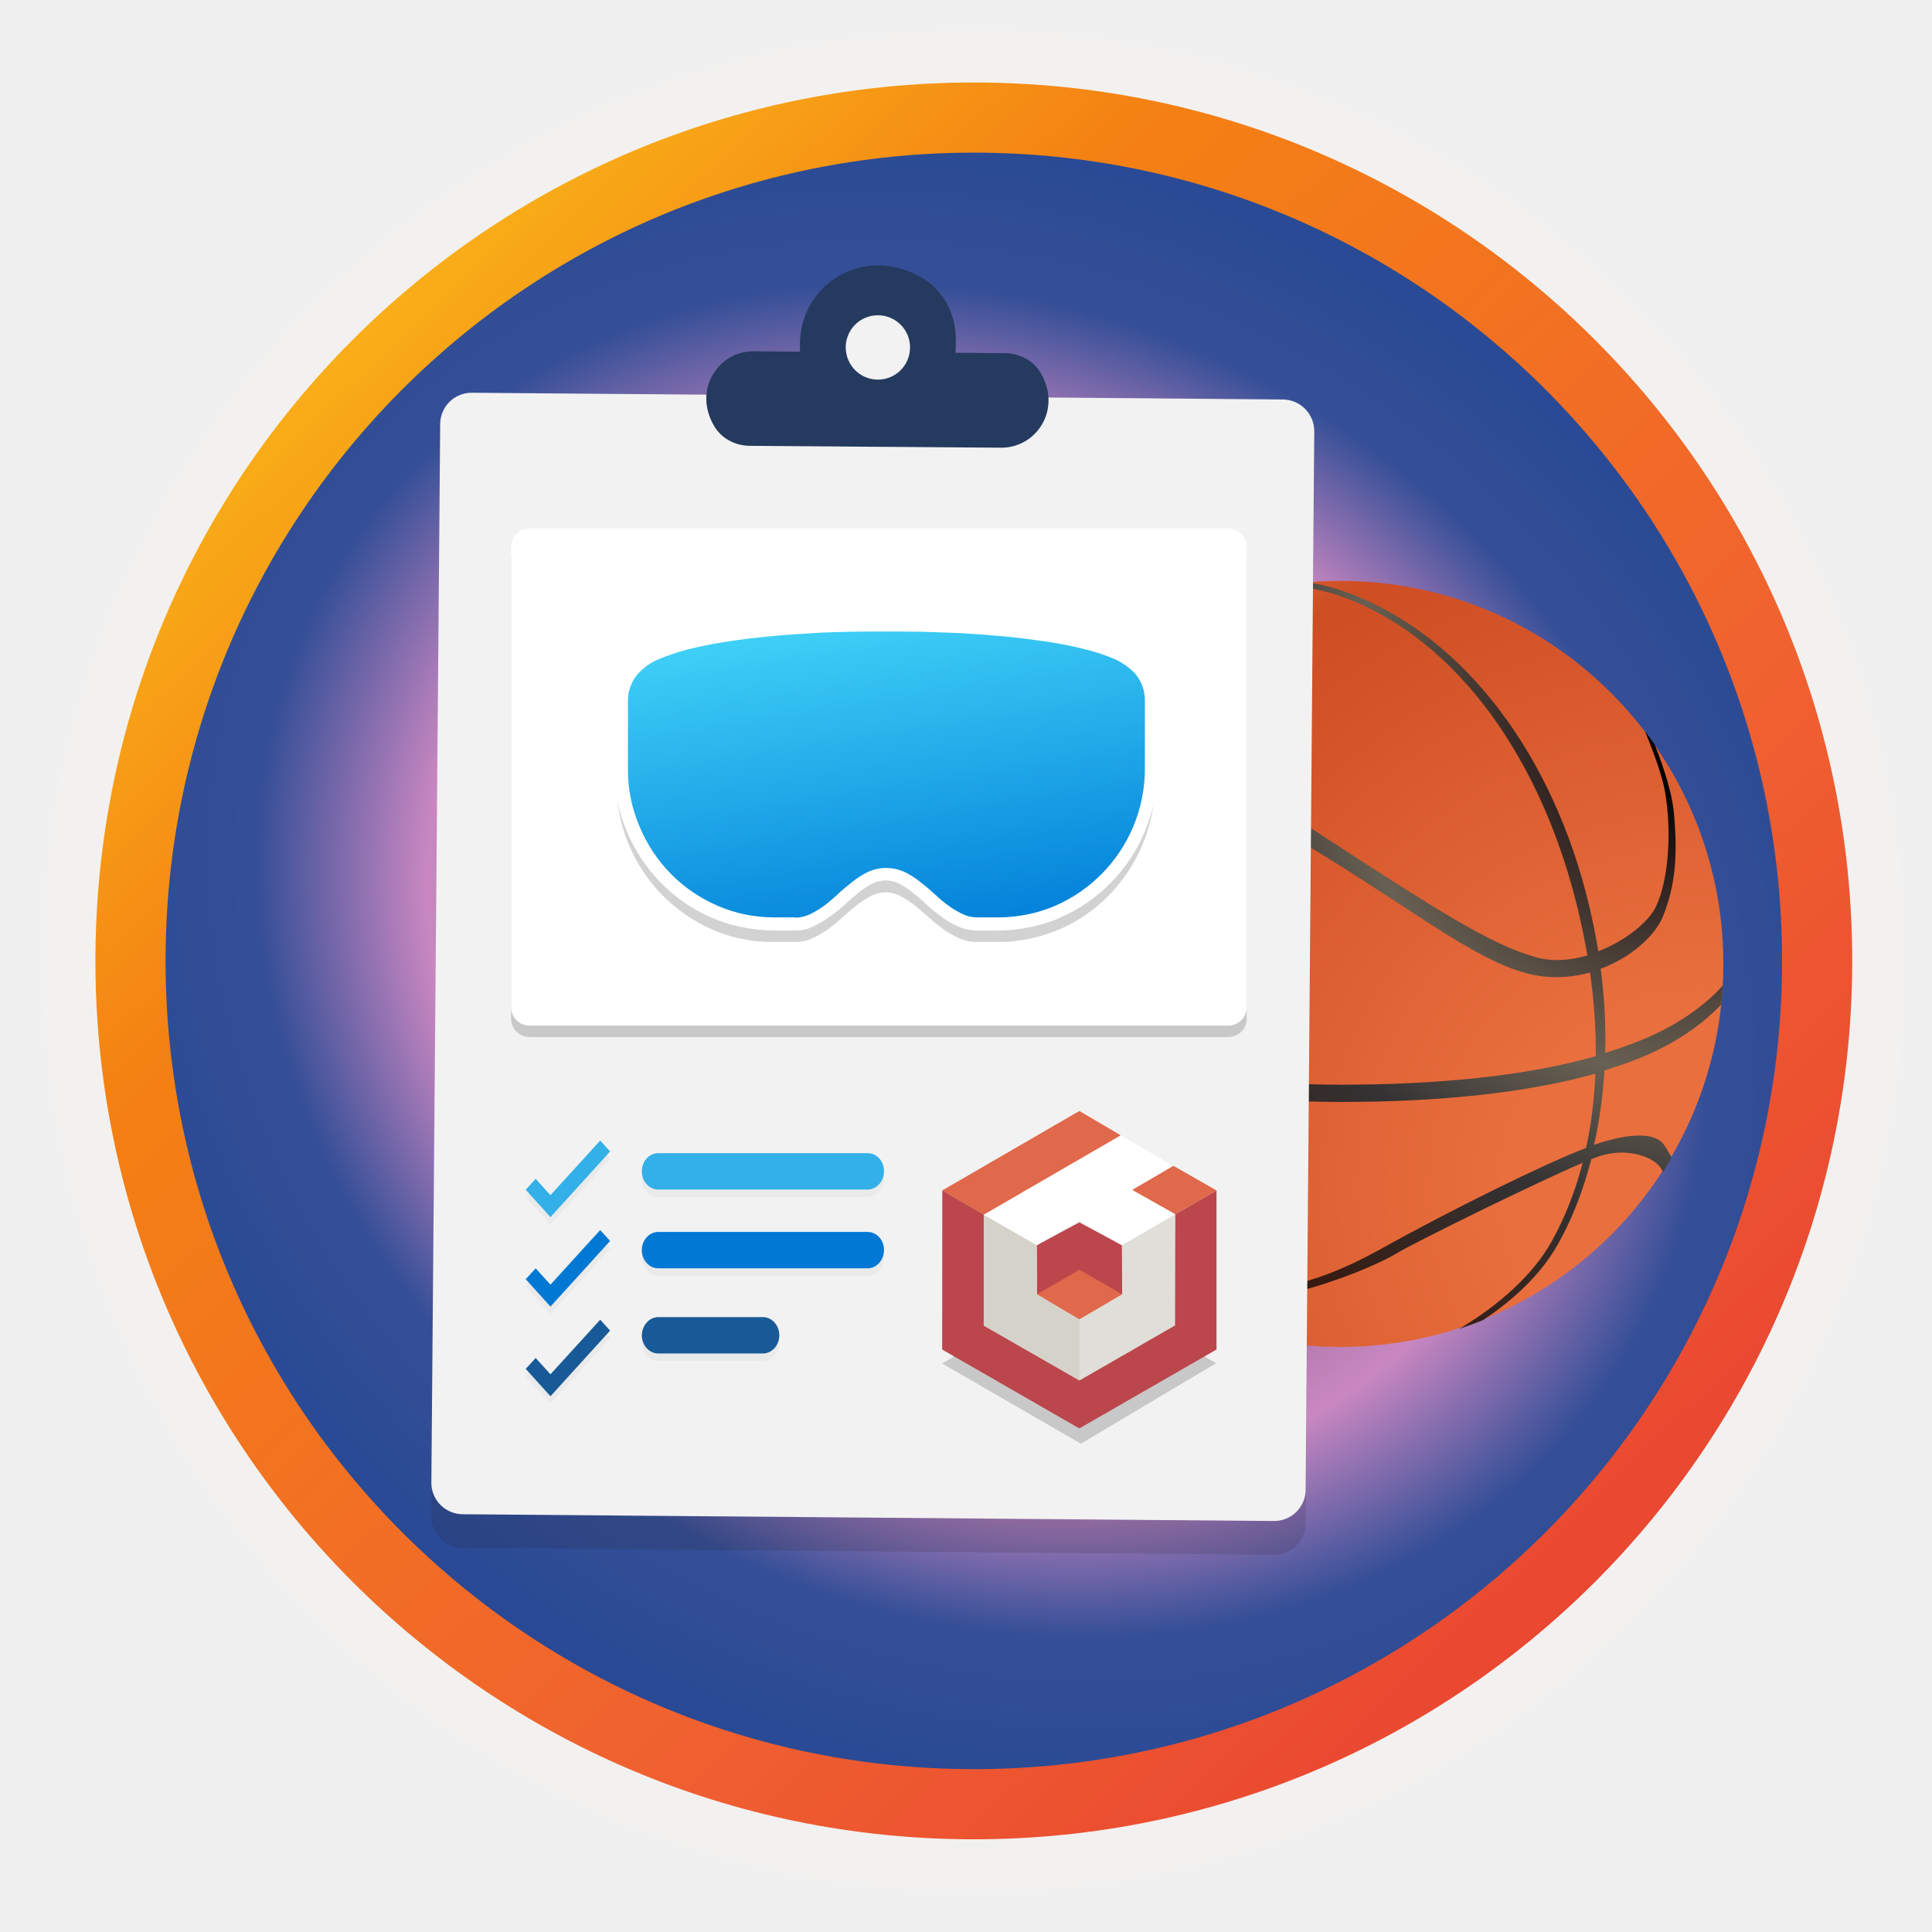
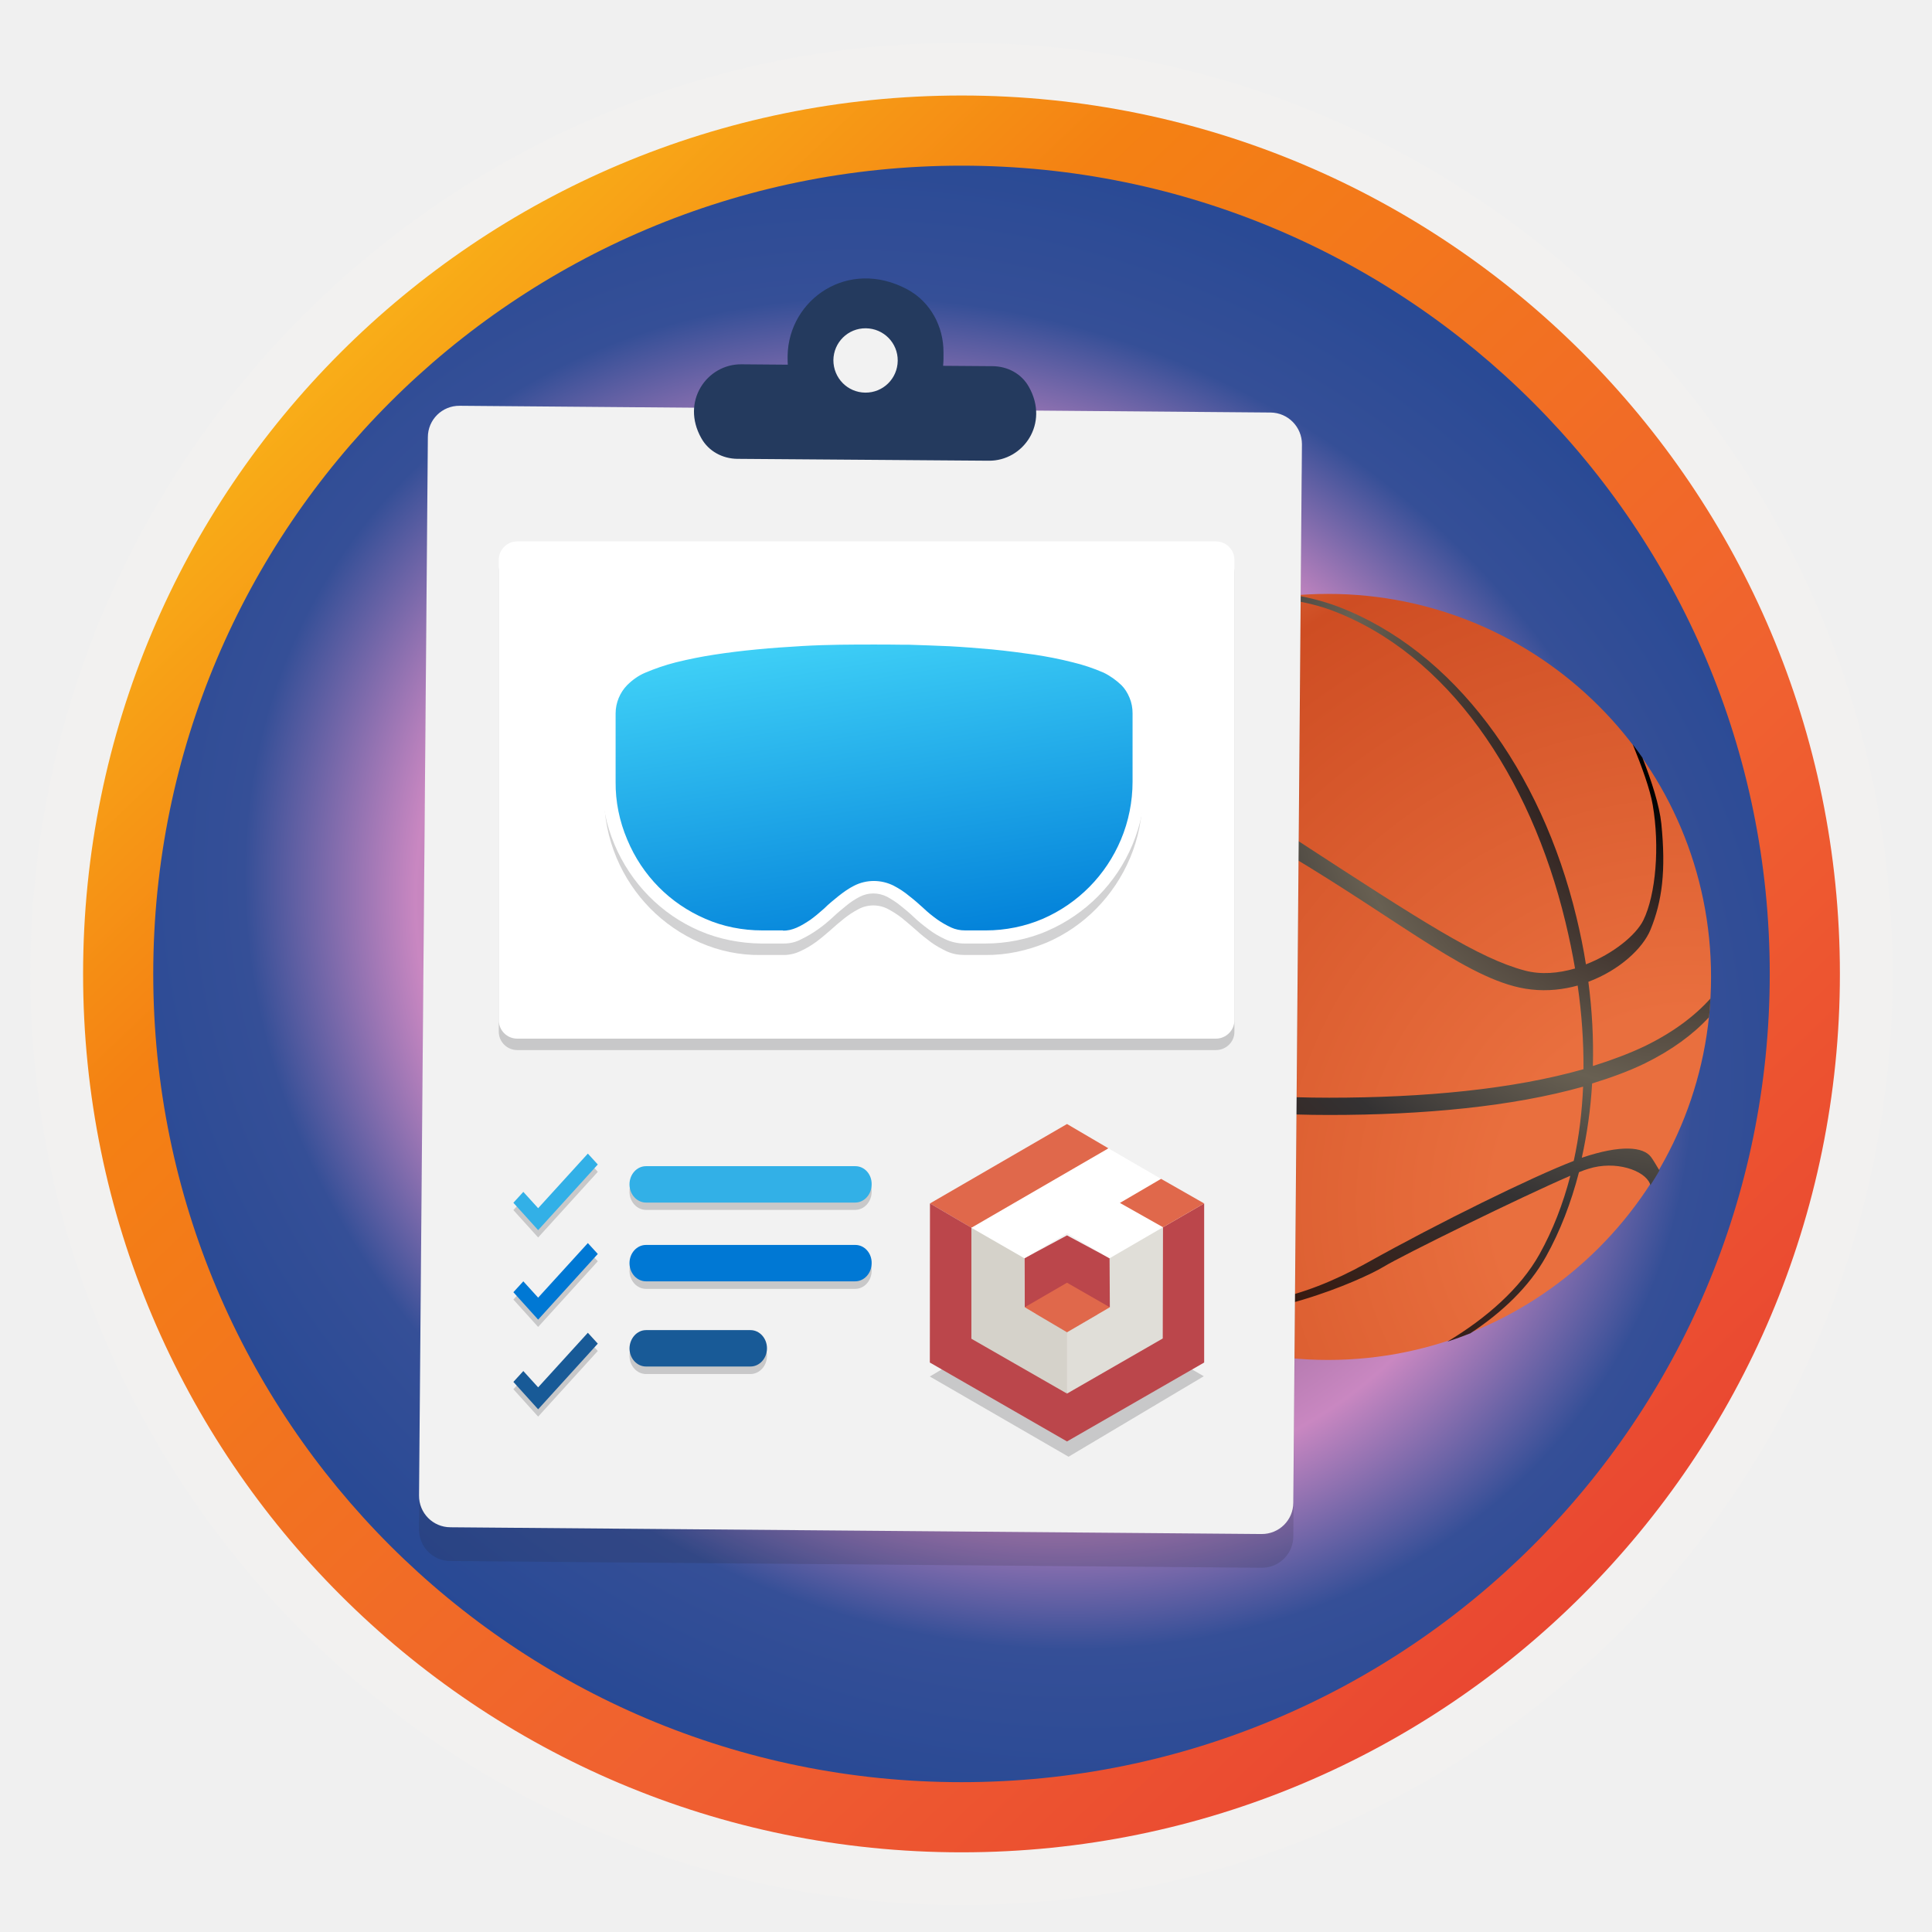
<svg xmlns="http://www.w3.org/2000/svg" width="103" height="103" viewBox="0 0 103 103" fill="none">
-   <path d="M51.917 98.038C26.067 98.038 5.107 77.088 5.107 51.228C5.107 25.368 26.067 4.418 51.917 4.418C77.767 4.418 98.727 25.378 98.727 51.228C98.727 77.078 77.767 98.038 51.917 98.038Z" fill="url(#paint0_radial_1243:236)" />
-   <path fill-rule="evenodd" clip-rule="evenodd" d="M97.817 51.228C97.817 76.578 77.267 97.128 51.917 97.128C26.567 97.128 6.017 76.578 6.017 51.228C6.017 25.878 26.567 5.328 51.917 5.328C77.267 5.328 97.817 25.878 97.817 51.228ZM51.917 1.588C79.337 1.588 101.557 23.808 101.557 51.228C101.557 78.648 79.327 100.868 51.917 100.868C24.497 100.868 2.277 78.638 2.277 51.228C2.277 23.808 24.497 1.588 51.917 1.588Z" fill="#F2F1F0" />
-   <path fill-rule="evenodd" clip-rule="evenodd" d="M95.007 51.228C95.007 75.028 75.717 94.318 51.917 94.318C28.117 94.318 8.827 75.028 8.827 51.228C8.827 27.428 28.117 8.138 51.917 8.138C75.717 8.138 95.007 27.428 95.007 51.228ZM51.917 4.398C77.777 4.398 98.747 25.368 98.747 51.228C98.747 77.088 77.777 98.058 51.917 98.058C26.057 98.058 5.087 77.088 5.087 51.228C5.087 25.368 26.047 4.398 51.917 4.398Z" fill="url(#paint1_linear_1243:236)" />
-   <path d="M71.457 71.808C82.737 71.808 91.877 62.668 91.877 51.388C91.877 40.108 82.737 30.968 71.457 30.968C60.177 30.968 51.037 40.108 51.037 51.388C51.037 62.668 60.177 71.808 71.457 71.808Z" fill="url(#paint2_radial_1243:236)" />
-   <path opacity="0.5" d="M57.367 66.418C57.817 66.758 58.307 67.108 58.827 67.438C58.787 67.398 58.737 67.368 58.697 67.328C58.237 67.038 57.787 66.728 57.367 66.418Z" fill="url(#paint3_linear_1243:236)" />
-   <path d="M88.677 60.988C88.267 60.448 87.097 60.318 84.987 61.028C85.267 59.758 85.457 58.438 85.537 57.068C86.547 56.758 87.507 56.408 88.347 55.998C89.777 55.298 90.917 54.458 91.767 53.538C91.807 53.208 91.827 52.868 91.847 52.538C90.997 53.488 89.827 54.358 88.347 55.078C87.507 55.478 86.567 55.828 85.577 56.138C85.617 54.678 85.537 53.178 85.337 51.648C86.997 51.028 88.237 49.868 88.647 48.878C89.277 47.338 89.477 45.718 89.227 43.218C89.127 42.248 88.707 40.938 88.217 39.698C88.047 39.458 87.887 39.228 87.707 38.998C88.187 40.178 88.627 41.388 88.767 42.218C89.147 44.418 88.937 46.998 88.267 48.368C87.877 49.158 86.657 50.158 85.207 50.718C85.077 49.888 84.907 49.058 84.707 48.228C82.827 40.388 78.167 33.988 71.967 31.638C71.267 31.378 70.527 31.178 69.757 31.048C69.357 31.088 68.947 31.128 68.547 31.178C69.637 31.288 70.687 31.488 71.637 31.838C77.827 34.158 82.237 40.658 84.117 48.468C84.317 49.298 84.487 50.118 84.627 50.938C83.737 51.198 82.807 51.278 81.947 51.048C79.497 50.398 76.457 48.428 69.927 44.178C64.807 40.848 59.197 39.148 57.247 38.818C56.647 38.708 56.027 38.708 55.447 38.728C55.237 38.998 55.027 39.278 54.817 39.578C55.397 39.498 56.047 39.458 56.667 39.538C58.377 39.748 62.987 41.078 69.267 44.818C75.547 48.558 79.157 51.718 82.287 52.058C83.167 52.158 84.007 52.058 84.767 51.848C84.987 53.368 85.087 54.868 85.077 56.308C81.317 57.378 76.577 57.828 71.517 57.828C62.017 57.828 54.087 55.568 51.077 52.138C51.087 52.468 51.117 52.798 51.137 53.128C54.197 56.518 62.077 58.748 71.517 58.748C76.557 58.748 81.297 58.298 85.057 57.238C84.997 58.608 84.837 59.928 84.557 61.198C82.387 62.028 77.387 64.478 73.487 66.658C69.957 68.608 67.127 69.118 63.137 68.948C61.647 68.888 60.107 68.188 58.747 67.348C58.787 67.388 58.837 67.418 58.877 67.458C60.237 68.328 61.817 69.088 63.387 69.338C67.707 70.008 73.247 67.548 74.407 66.848C75.407 66.238 81.727 63.128 84.377 61.988C83.987 63.488 83.447 64.888 82.727 66.178C81.707 67.998 79.897 69.588 77.807 70.838C78.227 70.698 78.647 70.548 79.047 70.388C80.747 69.268 82.187 67.898 83.077 66.298C83.837 64.938 84.417 63.418 84.837 61.798C85.037 61.718 85.227 61.648 85.337 61.618C86.787 61.158 88.327 61.698 88.617 62.408C88.627 62.438 88.637 62.458 88.647 62.488C88.817 62.228 88.977 61.968 89.127 61.708C88.937 61.388 88.787 61.138 88.677 60.988Z" fill="url(#paint4_radial_1243:236)" />
-   <path opacity="0.15" d="M68.387 23.078L25.157 22.728C24.217 22.718 23.457 23.468 23.457 24.408L22.997 80.828C22.987 81.768 23.737 82.528 24.677 82.528L67.907 82.888C68.847 82.898 69.607 82.148 69.607 81.208L70.067 24.788C70.057 23.848 69.307 23.088 68.387 23.078Z" fill="#1F1D20" />
-   <path d="M68.397 21.298L25.167 20.938C24.227 20.928 23.467 21.678 23.467 22.618L22.997 79.028C22.987 79.968 23.737 80.728 24.677 80.728L67.907 81.088C68.847 81.098 69.607 80.348 69.607 79.408L70.067 22.988C70.067 22.068 69.327 21.308 68.397 21.298Z" fill="#F2F2F2" />
-   <path fill-rule="evenodd" clip-rule="evenodd" d="M49.037 14.738C50.257 15.398 50.967 16.708 50.957 18.098V18.438C50.957 18.568 50.947 18.678 50.937 18.808L53.587 18.828C54.377 18.838 55.117 19.228 55.507 19.928C56.617 21.888 55.207 23.888 53.367 23.868L39.967 23.768C39.177 23.758 38.437 23.368 38.047 22.668C36.937 20.708 38.347 18.708 40.187 18.728L42.657 18.748C42.647 18.628 42.647 18.508 42.647 18.378V18.268C42.697 15.268 45.877 13.038 49.037 14.738Z" fill="#243A5E" />
-   <path d="M46.787 20.238C47.737 20.248 48.507 19.488 48.517 18.538C48.527 17.588 47.767 16.818 46.817 16.808C45.867 16.798 45.097 17.558 45.087 18.508C45.087 19.458 45.837 20.228 46.787 20.238Z" fill="#F2F2F2" />
-   <path opacity="0.2" d="M65.477 55.288H28.237C27.687 55.288 27.247 54.848 27.247 54.298V29.778C27.247 29.228 27.687 28.788 28.237 28.788H65.477C66.027 28.788 66.467 29.228 66.467 29.778V54.298C66.477 54.848 66.027 55.288 65.477 55.288Z" fill="#1F1D21" />
-   <path d="M65.477 54.678H28.237C27.687 54.678 27.247 54.238 27.247 53.688V29.158C27.247 28.608 27.687 28.168 28.237 28.168H65.477C66.027 28.168 66.467 28.608 66.467 29.158V53.678C66.477 54.228 66.027 54.678 65.477 54.678Z" fill="white" />
-   <path opacity="0.2" d="M61.377 37.048C61.248 36.728 61.068 36.428 60.818 36.188C60.487 35.868 60.108 35.598 59.697 35.408C59.138 35.158 58.557 34.958 57.958 34.818C57.297 34.658 56.597 34.508 55.847 34.398C55.097 34.288 54.337 34.198 53.557 34.118C52.767 34.038 51.998 33.978 51.248 33.948C50.498 33.918 49.778 33.888 49.078 33.868C48.377 33.858 47.758 33.858 47.227 33.858C46.667 33.858 46.057 33.858 45.367 33.868C44.688 33.878 43.968 33.908 43.208 33.948C42.458 33.988 41.688 34.038 40.898 34.118C40.108 34.198 39.347 34.288 38.608 34.398C37.858 34.508 37.157 34.658 36.498 34.818C35.907 34.958 35.328 35.158 34.758 35.408C34.337 35.598 33.958 35.868 33.638 36.188C33.148 36.688 32.867 37.358 32.867 38.078V41.728C32.858 42.858 33.087 43.988 33.528 45.038C34.388 47.078 35.977 48.688 37.977 49.558C39.008 50.008 40.117 50.238 41.237 50.218H42.367C42.697 50.228 43.028 50.158 43.318 50.018C43.608 49.888 43.898 49.718 44.157 49.528C44.428 49.328 44.688 49.108 44.928 48.898C45.178 48.668 45.417 48.468 45.667 48.268C45.907 48.078 46.148 47.918 46.417 47.778C46.917 47.508 47.517 47.508 48.017 47.778C48.278 47.918 48.528 48.078 48.767 48.268C49.017 48.468 49.258 48.688 49.508 48.898C49.758 49.128 50.008 49.328 50.278 49.528C50.538 49.718 50.828 49.878 51.117 50.018C51.417 50.158 51.748 50.218 52.078 50.218H53.197C54.318 50.228 55.417 49.988 56.458 49.558C58.458 48.698 60.047 47.078 60.907 45.038C61.347 43.998 61.568 42.868 61.568 41.728V38.058C61.578 37.718 61.508 37.368 61.377 37.048Z" fill="#1F1D21" />
-   <path d="M61.377 36.298C61.248 35.978 61.068 35.678 60.818 35.438C60.487 35.118 60.108 34.848 59.697 34.658C59.138 34.408 58.557 34.208 57.958 34.068C57.297 33.908 56.597 33.758 55.847 33.648C55.097 33.538 54.337 33.448 53.557 33.368C52.767 33.288 51.998 33.228 51.248 33.198C50.498 33.168 49.778 33.138 49.078 33.118C48.377 33.108 47.758 33.108 47.227 33.108C46.667 33.108 46.057 33.108 45.367 33.118C44.688 33.128 43.968 33.158 43.208 33.198C42.477 33.228 41.697 33.278 40.917 33.358C40.127 33.438 39.367 33.528 38.627 33.638C37.877 33.748 37.178 33.898 36.517 34.058C35.928 34.198 35.347 34.398 34.778 34.648C34.358 34.838 33.977 35.108 33.657 35.428C33.167 35.928 32.888 36.598 32.888 37.318V40.968C32.877 42.098 33.108 43.228 33.547 44.278C34.407 46.318 35.998 47.928 37.998 48.798C39.028 49.248 40.138 49.478 41.258 49.458H42.388C42.718 49.468 43.047 49.398 43.337 49.258C43.627 49.128 43.917 48.958 44.178 48.768C44.447 48.568 44.708 48.348 44.947 48.138C45.197 47.908 45.438 47.708 45.688 47.508C45.928 47.318 46.167 47.158 46.438 47.018C46.938 46.748 47.538 46.748 48.038 47.018C48.297 47.158 48.547 47.318 48.788 47.508C49.038 47.708 49.278 47.928 49.528 48.138C49.778 48.368 50.028 48.568 50.297 48.768C50.557 48.958 50.847 49.118 51.138 49.258C51.438 49.398 51.767 49.458 52.097 49.458H53.218C54.337 49.468 55.438 49.228 56.477 48.798C58.477 47.938 60.068 46.318 60.928 44.278C61.367 43.238 61.587 42.108 61.587 40.968V37.298C61.578 36.968 61.508 36.618 61.377 36.298Z" fill="url(#paint5_linear_1243:236)" />
-   <path d="M42.437 49.608C42.427 49.608 42.407 49.608 42.387 49.608H41.257C40.137 49.598 38.987 49.378 37.947 48.928C35.907 48.048 34.297 46.408 33.417 44.328C32.957 43.238 32.737 42.108 32.747 40.968V37.318C32.747 36.568 33.037 35.858 33.557 35.328C33.897 34.988 34.297 34.708 34.727 34.518C35.287 34.268 35.857 34.078 36.487 33.918C37.247 33.728 37.947 33.588 38.607 33.498C39.317 33.398 40.067 33.298 40.907 33.218C41.727 33.138 42.537 33.088 43.227 33.048L43.377 33.038C44.067 33.008 44.747 32.978 45.387 32.968C46.067 32.958 46.687 32.958 47.247 32.958C47.697 32.958 48.197 32.968 48.757 32.968H49.097C49.797 32.978 50.517 33.008 51.267 33.048C52.017 33.078 52.797 33.148 53.587 33.218C54.427 33.298 55.177 33.398 55.887 33.498C56.547 33.598 57.247 33.728 57.997 33.918C58.577 34.058 59.177 34.258 59.757 34.508C60.197 34.728 60.597 35.008 60.907 35.318C61.157 35.568 61.357 35.878 61.497 36.228C61.637 36.578 61.707 36.938 61.707 37.308V40.968C61.717 42.108 61.477 43.268 61.037 44.328C60.167 46.408 58.547 48.038 56.507 48.928C55.467 49.388 54.287 49.608 53.197 49.608H52.077C51.727 49.608 51.367 49.528 51.047 49.378C50.727 49.228 50.447 49.068 50.187 48.868C49.877 48.638 49.627 48.438 49.397 48.218C49.167 47.998 48.927 47.798 48.677 47.598C48.447 47.408 48.207 47.258 47.957 47.118C47.487 46.878 46.947 46.878 46.487 47.118C46.257 47.238 46.017 47.388 45.777 47.588C45.557 47.768 45.307 47.968 45.057 48.208C44.847 48.398 44.577 48.638 44.257 48.858C43.977 49.058 43.687 49.228 43.397 49.368C43.087 49.538 42.767 49.608 42.437 49.608ZM42.397 48.918C42.647 48.928 42.877 48.868 43.117 48.768C43.377 48.658 43.627 48.498 43.867 48.338C44.087 48.178 44.307 47.998 44.587 47.748C44.847 47.488 45.117 47.278 45.347 47.088C45.637 46.858 45.907 46.668 46.187 46.528C46.847 46.188 47.637 46.188 48.307 46.528C48.597 46.678 48.887 46.868 49.147 47.088C49.407 47.288 49.657 47.508 49.907 47.738C50.117 47.938 50.337 48.118 50.627 48.328C50.857 48.488 51.097 48.628 51.377 48.758C51.597 48.858 51.847 48.908 52.107 48.908H53.227C54.247 48.908 55.307 48.698 56.257 48.288C58.137 47.468 59.617 45.968 60.417 44.068C60.827 43.098 61.037 42.028 61.037 40.988V37.328C61.037 37.048 60.987 36.768 60.877 36.508C60.767 36.238 60.617 36.008 60.447 35.838C60.177 35.578 59.847 35.338 59.497 35.168C58.967 34.938 58.407 34.748 57.857 34.618C57.117 34.428 56.457 34.308 55.817 34.208C55.107 34.108 54.367 34.008 53.547 33.928C52.777 33.858 52.007 33.798 51.267 33.758C50.517 33.728 49.807 33.698 49.117 33.678H48.777C48.217 33.668 47.717 33.668 47.267 33.668C47.267 33.668 47.267 33.668 47.257 33.668C46.697 33.668 46.097 33.668 45.417 33.678C44.777 33.688 44.107 33.708 43.417 33.748L43.267 33.758C42.607 33.798 41.807 33.848 41.007 33.928C40.177 34.008 39.447 34.098 38.737 34.208C38.087 34.308 37.417 34.438 36.687 34.618C36.097 34.768 35.557 34.958 35.037 35.178C34.687 35.328 34.367 35.558 34.087 35.838C33.707 36.228 33.477 36.778 33.477 37.338V40.988C33.467 42.038 33.677 43.078 34.097 44.068C34.897 45.988 36.377 47.478 38.257 48.288C39.207 48.708 40.257 48.908 41.287 48.908H42.397V48.918Z" fill="white" />
-   <g opacity="0.2">
-     <path opacity="0.2" d="M46.257 61.868H35.097C34.607 61.868 34.217 62.308 34.217 62.838C34.217 63.378 34.617 63.808 35.097 63.808H46.247C46.737 63.808 47.127 63.368 47.127 62.838C47.137 62.298 46.747 61.868 46.257 61.868Z" fill="#1F1D21" />
-     <path opacity="0.2" d="M46.257 66.078H35.097C34.607 66.078 34.217 66.518 34.217 67.048C34.217 67.588 34.617 68.018 35.097 68.018H46.247C46.737 68.018 47.127 67.578 47.127 67.048C47.137 66.518 46.747 66.078 46.257 66.078Z" fill="#1F1D21" />
-     <path opacity="0.2" fill-rule="evenodd" clip-rule="evenodd" d="M35.097 70.618H40.667C41.157 70.618 41.547 71.058 41.547 71.588C41.547 72.128 41.147 72.558 40.667 72.558H35.097C34.607 72.558 34.217 72.118 34.217 71.588C34.227 71.058 34.617 70.618 35.097 70.618Z" fill="#1F1D21" />
-     <path opacity="0.2" d="M32.527 61.778L31.997 61.198L29.347 64.108L28.557 63.238L28.027 63.818L29.347 65.278L32.527 61.778Z" fill="#1F1D21" />
-     <path opacity="0.2" d="M32.527 66.548L31.997 65.968L29.347 68.878L28.557 68.008L28.027 68.588L29.347 70.048L32.527 66.548Z" fill="#1F1D21" />
-     <path opacity="0.2" d="M32.527 71.328L31.997 70.748L29.347 73.658L28.557 72.788L28.027 73.368L29.347 74.828L32.527 71.328Z" fill="#1F1D21" />
-   </g>
-   <path d="M46.257 61.478H35.097C34.607 61.478 34.217 61.918 34.217 62.448C34.217 62.988 34.617 63.418 35.097 63.418H46.247C46.737 63.418 47.127 62.978 47.127 62.448C47.137 61.908 46.747 61.478 46.257 61.478Z" fill="#32B0E7" />
-   <path d="M46.257 65.678H35.097C34.607 65.678 34.217 66.118 34.217 66.648C34.217 67.188 34.617 67.618 35.097 67.618H46.247C46.737 67.618 47.127 67.178 47.127 66.648C47.137 66.118 46.747 65.678 46.257 65.678Z" fill="#0078D4" />
-   <path fill-rule="evenodd" clip-rule="evenodd" d="M35.097 70.218H40.667C41.157 70.218 41.547 70.658 41.547 71.188C41.547 71.728 41.147 72.158 40.667 72.158H35.097C34.607 72.158 34.217 71.718 34.217 71.188C34.227 70.658 34.617 70.218 35.097 70.218Z" fill="#185A97" />
-   <path d="M32.527 61.388L31.997 60.808L29.347 63.718L28.557 62.848L28.027 63.428L29.347 64.888L32.527 61.388Z" fill="#32B0E7" />
-   <path d="M32.527 66.158L31.997 65.578L29.347 68.488L28.557 67.618L28.027 68.198L29.347 69.658L32.527 66.158Z" fill="#0078D4" />
-   <path d="M32.527 70.938L31.997 70.358L29.347 73.268L28.557 72.398L28.027 72.978L29.347 74.438L32.527 70.938Z" fill="#185A97" />
-   <path opacity="0.2" d="M50.23 72.691L57.439 68.402L64.834 72.677L57.624 76.967L50.23 72.691Z" fill="#1F1D21" />
-   <path d="M57.542 59.23L59.75 60.526L56.778 63.223L52.444 64.761L50.236 63.464L57.542 59.23Z" fill="#E0684B" />
-   <path d="M50.236 63.464L50.23 71.947L57.542 76.153L64.855 71.947V63.464L62.66 64.733L60.245 70.829C60.245 70.829 57.301 72.657 57.288 72.643C57.274 72.629 53.112 69.795 53.112 69.767C53.105 69.747 52.451 64.761 52.451 64.761L50.236 63.464Z" fill="#BB464B" />
-   <path d="M60.899 64.788L59.812 66.388L59.826 69.001L57.542 70.332L57.088 71.981L57.542 73.601L62.646 70.663L62.66 64.733L60.899 64.788Z" fill="#E0DED8" />
-   <path d="M55.272 66.388L55.286 69.002L57.542 68.629L59.826 69.002L59.812 66.388L57.542 65.168L55.272 66.388Z" fill="#BB464B" />
-   <path d="M62.557 62.154L64.854 63.464L62.66 64.733L61.435 65.071L59.124 63.25L62.151 62.14L62.557 62.154Z" fill="#E0684B" />
-   <path d="M52.444 64.761V70.677L57.542 73.601V70.333L55.285 69.002L55.272 66.388L54.068 64.912L52.444 64.761Z" fill="#D5D2CA" />
-   <path d="M59.75 60.526L52.444 64.76L55.272 66.388L57.542 65.05L59.812 66.388L62.66 64.733L60.362 63.437L62.557 62.154L59.75 60.526Z" fill="white" />
-   <path d="M57.542 67.691L55.286 69.002L57.542 70.333L59.826 69.002L57.542 67.691Z" fill="#E0684B" />
+   <path d="M51.26 98.731C25.41 98.731 4.45 77.781 4.45 51.921C4.45 26.061 25.41 5.111 51.26 5.111C77.11 5.111 98.07 26.071 98.07 51.921C98.07 77.771 77.11 98.731 51.26 98.731Z" fill="url(#paint0_radial_1285:3687)" />
+   <path fill-rule="evenodd" clip-rule="evenodd" d="M97.16 51.921C97.16 77.271 76.61 97.821 51.26 97.821C25.91 97.821 5.36 77.271 5.36 51.921C5.36 26.571 25.91 6.021 51.26 6.021C76.61 6.021 97.16 26.571 97.16 51.921ZM51.26 2.281C78.68 2.281 100.9 24.501 100.9 51.921C100.9 79.341 78.67 101.561 51.26 101.561C23.84 101.561 1.62 79.331 1.62 51.921C1.62 24.501 23.84 2.281 51.26 2.281Z" fill="#F2F1F0" />
+   <path fill-rule="evenodd" clip-rule="evenodd" d="M94.35 51.922C94.35 75.722 75.06 95.012 51.26 95.012C27.46 95.012 8.17 75.722 8.17 51.922C8.17 28.122 27.46 8.832 51.26 8.832C75.06 8.832 94.35 28.122 94.35 51.922ZM51.26 5.092C77.12 5.092 98.09 26.062 98.09 51.922C98.09 77.782 77.12 98.752 51.26 98.752C25.4 98.752 4.43 77.782 4.43 51.922C4.43 26.062 25.39 5.092 51.26 5.092Z" fill="url(#paint1_linear_1285:3687)" />
+   <path d="M70.8 72.502C82.08 72.502 91.22 63.362 91.22 52.082C91.22 40.802 82.08 31.662 70.8 31.662C59.52 31.662 50.38 40.802 50.38 52.082C50.38 63.362 59.52 72.502 70.8 72.502Z" fill="url(#paint2_radial_1285:3687)" />
+   <path opacity="0.5" d="M56.71 67.111C57.16 67.451 57.65 67.801 58.17 68.131C58.13 68.091 58.08 68.061 58.04 68.021C57.58 67.731 57.13 67.421 56.71 67.111Z" fill="url(#paint3_linear_1285:3687)" />
+   <path d="M88.02 61.682C87.61 61.142 86.44 61.012 84.33 61.722C84.61 60.452 84.8 59.132 84.88 57.762C85.89 57.452 86.85 57.102 87.69 56.692C89.12 55.992 90.26 55.152 91.11 54.232C91.15 53.902 91.17 53.562 91.19 53.232C90.34 54.182 89.17 55.052 87.69 55.772C86.85 56.172 85.91 56.522 84.92 56.832C84.96 55.372 84.88 53.872 84.68 52.342C86.34 51.722 87.58 50.562 87.99 49.572C88.62 48.032 88.82 46.412 88.57 43.912C88.47 42.942 88.05 41.632 87.56 40.392C87.39 40.152 87.23 39.922 87.05 39.692C87.53 40.872 87.97 42.082 88.11 42.912C88.49 45.112 88.28 47.692 87.61 49.062C87.22 49.852 86 50.852 84.55 51.412C84.42 50.582 84.25 49.752 84.05 48.922C82.17 41.082 77.51 34.682 71.31 32.332C70.61 32.072 69.87 31.872 69.1 31.742C68.7 31.782 68.29 31.822 67.89 31.872C68.98 31.982 70.03 32.182 70.98 32.532C77.17 34.852 81.58 41.352 83.46 49.162C83.66 49.992 83.83 50.812 83.97 51.632C83.08 51.892 82.15 51.972 81.29 51.742C78.84 51.092 75.8 49.122 69.27 44.872C64.15 41.542 58.54 39.842 56.59 39.512C55.99 39.402 55.37 39.402 54.79 39.422C54.58 39.692 54.37 39.972 54.16 40.272C54.74 40.192 55.39 40.152 56.01 40.232C57.72 40.442 62.33 41.772 68.61 45.512C74.89 49.252 78.5 52.412 81.63 52.752C82.51 52.852 83.35 52.752 84.11 52.542C84.33 54.062 84.43 55.562 84.42 57.002C80.66 58.072 75.92 58.522 70.86 58.522C61.36 58.522 53.43 56.262 50.42 52.832C50.43 53.162 50.46 53.492 50.48 53.822C53.54 57.212 61.42 59.442 70.86 59.442C75.9 59.442 80.64 58.992 84.4 57.932C84.34 59.302 84.18 60.622 83.9 61.892C81.73 62.722 76.73 65.172 72.83 67.352C69.3 69.302 66.47 69.812 62.48 69.642C60.99 69.582 59.45 68.882 58.09 68.042C58.13 68.082 58.18 68.112 58.22 68.152C59.58 69.022 61.16 69.782 62.73 70.032C67.05 70.702 72.59 68.242 73.75 67.542C74.75 66.932 81.07 63.822 83.72 62.682C83.33 64.182 82.79 65.582 82.07 66.872C81.05 68.692 79.24 70.282 77.15 71.532C77.57 71.392 77.99 71.242 78.39 71.082C80.09 69.962 81.53 68.592 82.42 66.992C83.18 65.632 83.76 64.112 84.18 62.492C84.38 62.412 84.57 62.342 84.68 62.312C86.13 61.852 87.67 62.392 87.96 63.102C87.97 63.132 87.98 63.152 87.99 63.182C88.16 62.922 88.32 62.662 88.47 62.402C88.28 62.082 88.13 61.832 88.02 61.682Z" fill="url(#paint4_radial_1285:3687)" />
+   <path opacity="0.15" d="M67.73 23.772L24.5 23.422C23.56 23.412 22.8 24.162 22.8 25.102L22.34 81.522C22.33 82.462 23.08 83.222 24.02 83.222L67.25 83.582C68.19 83.592 68.95 82.842 68.95 81.902L69.41 25.482C69.4 24.542 68.65 23.782 67.73 23.772Z" fill="#1F1D20" />
+   <path d="M67.74 21.993L24.51 21.633C23.57 21.623 22.81 22.373 22.81 23.313L22.34 79.723C22.33 80.663 23.08 81.423 24.02 81.423L67.25 81.783C68.19 81.793 68.95 81.043 68.95 80.103L69.41 23.683C69.41 22.763 68.67 22.003 67.74 21.993Z" fill="#F2F2F2" />
+   <path fill-rule="evenodd" clip-rule="evenodd" d="M48.38 15.432C49.6 16.092 50.31 17.402 50.3 18.792V19.132C50.3 19.262 50.29 19.372 50.28 19.502L52.93 19.522C53.72 19.532 54.46 19.922 54.85 20.622C55.96 22.582 54.55 24.582 52.71 24.562L39.31 24.462C38.52 24.452 37.78 24.062 37.39 23.362C36.28 21.402 37.69 19.402 39.53 19.422L42 19.442C41.99 19.322 41.99 19.202 41.99 19.072V18.962C42.04 15.962 45.22 13.732 48.38 15.432Z" fill="#243A5E" />
+   <path d="M46.13 20.932C47.08 20.942 47.85 20.182 47.86 19.232C47.87 18.282 47.11 17.512 46.16 17.502C45.21 17.492 44.44 18.252 44.43 19.202C44.43 20.152 45.18 20.922 46.13 20.932Z" fill="#F2F2F2" />
+   <path opacity="0.2" d="M64.82 55.982H27.58C27.03 55.982 26.59 55.542 26.59 54.992V30.472C26.59 29.922 27.03 29.482 27.58 29.482H64.82C65.37 29.482 65.81 29.922 65.81 30.472V54.992C65.82 55.542 65.37 55.982 64.82 55.982Z" fill="#1F1D21" />
+   <path d="M64.82 55.373H27.58C27.03 55.373 26.59 54.933 26.59 54.383V29.853C26.59 29.303 27.03 28.863 27.58 28.863H64.82C65.37 28.863 65.81 29.303 65.81 29.853V54.373C65.82 54.923 65.37 55.373 64.82 55.373Z" fill="white" />
+   <path opacity="0.2" d="M60.72 37.743C60.59 37.423 60.41 37.123 60.16 36.883C59.83 36.563 59.45 36.293 59.04 36.103C58.48 35.853 57.9 35.653 57.3 35.513C56.64 35.353 55.94 35.203 55.19 35.093C54.44 34.983 53.68 34.893 52.9 34.813C52.11 34.733 51.34 34.673 50.59 34.643C49.84 34.613 49.12 34.583 48.42 34.563C47.72 34.553 47.1 34.553 46.57 34.553C46.01 34.553 45.4 34.553 44.71 34.563C44.03 34.573 43.31 34.603 42.55 34.643C41.8 34.683 41.03 34.733 40.24 34.813C39.45 34.893 38.69 34.983 37.95 35.093C37.2 35.203 36.5 35.353 35.84 35.513C35.25 35.653 34.67 35.853 34.1 36.103C33.68 36.293 33.3 36.563 32.98 36.883C32.49 37.383 32.21 38.053 32.21 38.773V42.423C32.2 43.553 32.43 44.683 32.87 45.733C33.73 47.773 35.32 49.383 37.32 50.253C38.35 50.703 39.46 50.933 40.58 50.913H41.71C42.04 50.923 42.37 50.853 42.66 50.713C42.95 50.583 43.24 50.413 43.5 50.223C43.77 50.023 44.03 49.803 44.27 49.593C44.52 49.363 44.76 49.163 45.01 48.963C45.25 48.773 45.49 48.613 45.76 48.473C46.26 48.203 46.86 48.203 47.36 48.473C47.62 48.613 47.87 48.773 48.11 48.963C48.36 49.163 48.6 49.383 48.85 49.593C49.1 49.823 49.35 50.023 49.62 50.223C49.88 50.413 50.17 50.573 50.46 50.713C50.76 50.853 51.09 50.913 51.42 50.913H52.54C53.66 50.923 54.76 50.683 55.8 50.253C57.8 49.393 59.39 47.773 60.25 45.733C60.69 44.693 60.91 43.563 60.91 42.423V38.753C60.92 38.413 60.85 38.063 60.72 37.743Z" fill="#1F1D21" />
+   <path d="M60.72 36.993C60.59 36.673 60.41 36.373 60.16 36.133C59.83 35.813 59.45 35.543 59.04 35.353C58.48 35.103 57.9 34.903 57.3 34.763C56.64 34.603 55.94 34.453 55.19 34.343C54.44 34.233 53.68 34.143 52.9 34.063C52.11 33.983 51.34 33.923 50.59 33.893C49.84 33.863 49.12 33.833 48.42 33.813C47.72 33.803 47.1 33.803 46.57 33.803C46.01 33.803 45.4 33.803 44.71 33.813C44.03 33.823 43.31 33.853 42.55 33.893C41.82 33.923 41.04 33.973 40.26 34.053C39.47 34.133 38.71 34.223 37.97 34.333C37.22 34.443 36.52 34.593 35.86 34.753C35.27 34.893 34.69 35.093 34.12 35.343C33.7 35.533 33.32 35.803 33 36.123C32.51 36.623 32.23 37.293 32.23 38.013V41.663C32.22 42.793 32.45 43.923 32.89 44.973C33.75 47.013 35.34 48.623 37.34 49.493C38.37 49.943 39.48 50.173 40.6 50.153H41.73C42.06 50.163 42.39 50.093 42.68 49.953C42.97 49.823 43.26 49.653 43.52 49.463C43.79 49.263 44.05 49.043 44.29 48.833C44.54 48.603 44.78 48.403 45.03 48.203C45.27 48.013 45.51 47.853 45.78 47.713C46.28 47.443 46.88 47.443 47.38 47.713C47.64 47.853 47.89 48.013 48.13 48.203C48.38 48.403 48.62 48.623 48.87 48.833C49.12 49.063 49.37 49.263 49.64 49.463C49.9 49.653 50.19 49.813 50.48 49.953C50.78 50.093 51.11 50.153 51.44 50.153H52.56C53.68 50.163 54.78 49.923 55.82 49.493C57.82 48.633 59.41 47.013 60.27 44.973C60.71 43.933 60.93 42.803 60.93 41.663V37.993C60.92 37.663 60.85 37.313 60.72 36.993Z" fill="url(#paint5_linear_1285:3687)" />
+   <path d="M41.78 50.302C41.77 50.302 41.75 50.302 41.73 50.302H40.6C39.48 50.292 38.33 50.072 37.29 49.622C35.25 48.742 33.64 47.102 32.76 45.022C32.3 43.932 32.08 42.802 32.09 41.662V38.012C32.09 37.262 32.38 36.552 32.9 36.022C33.24 35.682 33.64 35.402 34.07 35.212C34.63 34.962 35.2 34.772 35.83 34.612C36.59 34.422 37.29 34.282 37.95 34.192C38.66 34.092 39.41 33.992 40.25 33.912C41.07 33.832 41.88 33.782 42.57 33.742L42.72 33.732C43.41 33.702 44.09 33.672 44.73 33.662C45.41 33.652 46.03 33.652 46.59 33.652C47.04 33.652 47.54 33.662 48.1 33.662H48.44C49.14 33.672 49.86 33.702 50.61 33.742C51.36 33.772 52.14 33.842 52.93 33.912C53.77 33.992 54.52 34.092 55.23 34.192C55.89 34.292 56.59 34.422 57.34 34.612C57.92 34.752 58.52 34.952 59.1 35.202C59.54 35.422 59.94 35.702 60.25 36.012C60.5 36.262 60.7 36.572 60.84 36.922C60.98 37.272 61.05 37.632 61.05 38.002V41.662C61.06 42.802 60.82 43.962 60.38 45.022C59.51 47.102 57.89 48.732 55.85 49.622C54.81 50.082 53.63 50.302 52.54 50.302H51.42C51.07 50.302 50.71 50.222 50.39 50.072C50.07 49.922 49.79 49.762 49.53 49.562C49.22 49.332 48.97 49.132 48.74 48.912C48.51 48.692 48.27 48.492 48.02 48.292C47.79 48.102 47.55 47.952 47.3 47.812C46.83 47.572 46.29 47.572 45.83 47.812C45.6 47.932 45.36 48.082 45.12 48.282C44.9 48.462 44.65 48.662 44.4 48.902C44.19 49.092 43.92 49.332 43.6 49.552C43.32 49.752 43.03 49.922 42.74 50.062C42.43 50.232 42.11 50.302 41.78 50.302ZM41.74 49.612C41.99 49.622 42.22 49.562 42.46 49.462C42.72 49.352 42.97 49.192 43.21 49.032C43.43 48.872 43.65 48.692 43.93 48.442C44.19 48.182 44.46 47.972 44.69 47.782C44.98 47.552 45.25 47.362 45.53 47.222C46.19 46.882 46.98 46.882 47.65 47.222C47.94 47.372 48.23 47.562 48.49 47.782C48.75 47.982 49 48.202 49.25 48.432C49.46 48.632 49.68 48.812 49.97 49.022C50.2 49.182 50.44 49.322 50.72 49.452C50.94 49.552 51.19 49.602 51.45 49.602H52.57C53.59 49.602 54.65 49.392 55.6 48.982C57.48 48.162 58.96 46.662 59.76 44.762C60.17 43.792 60.38 42.722 60.38 41.682V38.022C60.38 37.742 60.33 37.462 60.22 37.202C60.11 36.932 59.96 36.702 59.79 36.532C59.52 36.272 59.19 36.032 58.84 35.862C58.31 35.632 57.75 35.442 57.2 35.312C56.46 35.122 55.8 35.002 55.16 34.902C54.45 34.802 53.71 34.702 52.89 34.622C52.12 34.552 51.35 34.492 50.61 34.452C49.86 34.422 49.15 34.392 48.46 34.372H48.12C47.56 34.362 47.06 34.362 46.61 34.362C46.61 34.362 46.61 34.362 46.6 34.362C46.04 34.362 45.44 34.362 44.76 34.372C44.12 34.382 43.45 34.402 42.76 34.442L42.61 34.452C41.95 34.492 41.15 34.542 40.35 34.622C39.52 34.702 38.79 34.792 38.08 34.902C37.43 35.002 36.76 35.132 36.03 35.312C35.44 35.462 34.9 35.652 34.38 35.872C34.03 36.022 33.71 36.252 33.43 36.532C33.05 36.922 32.82 37.472 32.82 38.032V41.682C32.81 42.732 33.02 43.772 33.44 44.762C34.24 46.682 35.72 48.172 37.6 48.982C38.55 49.402 39.6 49.602 40.63 49.602H41.74V49.612Z" fill="white" />
+   <path opacity="0.2" d="M45.6 62.562H34.44C33.95 62.562 33.56 63.002 33.56 63.532C33.56 64.073 33.96 64.502 34.44 64.502H45.59C46.08 64.502 46.47 64.062 46.47 63.532C46.48 62.992 46.09 62.562 45.6 62.562Z" fill="#1F1D21" />
+   <path opacity="0.2" d="M45.6 66.773H34.44C33.95 66.773 33.56 67.213 33.56 67.743C33.56 68.283 33.96 68.713 34.44 68.713H45.59C46.08 68.713 46.47 68.273 46.47 67.743C46.48 67.213 46.09 66.773 45.6 66.773Z" fill="#1F1D21" />
+   <path opacity="0.2" fill-rule="evenodd" clip-rule="evenodd" d="M34.44 71.312H40.01C40.5 71.312 40.89 71.752 40.89 72.282C40.89 72.823 40.49 73.252 40.01 73.252H34.44C33.95 73.252 33.56 72.812 33.56 72.282C33.57 71.752 33.96 71.312 34.44 71.312Z" fill="#1F1D21" />
+   <path opacity="0.2" d="M31.87 62.473L31.34 61.893L28.69 64.803L27.9 63.933L27.37 64.513L28.69 65.973L31.87 62.473Z" fill="#1F1D21" />
+   <path opacity="0.2" d="M31.87 67.242L31.34 66.662L28.69 69.572L27.9 68.702L27.37 69.282L28.69 70.742L31.87 67.242Z" fill="#1F1D21" />
+   <path opacity="0.2" d="M31.87 72.023L31.34 71.443L28.69 74.353L27.9 73.483L27.37 74.063L28.69 75.523L31.87 72.023Z" fill="#1F1D21" />
+   <path d="M45.6 62.172H34.44C33.95 62.172 33.56 62.612 33.56 63.142C33.56 63.682 33.96 64.112 34.44 64.112H45.59C46.08 64.112 46.47 63.672 46.47 63.142C46.48 62.602 46.09 62.172 45.6 62.172Z" fill="#32B0E7" />
+   <path d="M45.6 66.371H34.44C33.95 66.371 33.56 66.811 33.56 67.341C33.56 67.881 33.96 68.311 34.44 68.311H45.59C46.08 68.311 46.47 67.871 46.47 67.341C46.48 66.811 46.09 66.371 45.6 66.371Z" fill="#0078D4" />
+   <path fill-rule="evenodd" clip-rule="evenodd" d="M34.44 70.912H40.01C40.5 70.912 40.89 71.352 40.89 71.882C40.89 72.422 40.49 72.852 40.01 72.852H34.44C33.95 72.852 33.56 72.412 33.56 71.882C33.57 71.352 33.96 70.912 34.44 70.912Z" fill="#185A97" />
+   <path d="M31.87 62.082L31.34 61.502L28.69 64.412L27.9 63.542L27.37 64.122L28.69 65.582L31.87 62.082Z" fill="#32B0E7" />
+   <path d="M31.87 66.852L31.34 66.272L28.69 69.181L27.9 68.311L27.37 68.891L28.69 70.352L31.87 66.852Z" fill="#0078D4" />
+   <path d="M31.87 71.633L31.34 71.053L28.69 73.963L27.9 73.093L27.37 73.673L28.69 75.133L31.87 71.633Z" fill="#185A97" />
+   <path opacity="0.2" d="M49.572 73.385L56.782 69.096L64.177 73.371L56.967 77.661L49.572 73.385Z" fill="#1F1D21" />
+   <path d="M56.885 59.924L59.093 61.22L56.121 63.917L51.787 65.454L49.579 64.158L56.885 59.924Z" fill="#E0684B" />
+   <path d="M49.579 64.158L49.572 72.64L56.885 76.847L64.197 72.64V64.158L62.003 65.427L59.588 71.523C59.588 71.523 56.644 73.351 56.63 73.337C56.617 73.323 52.455 70.489 52.455 70.461C52.448 70.441 51.794 65.455 51.794 65.455L49.579 64.158Z" fill="#BB464B" />
+   <path d="M60.242 65.483L59.155 67.083L59.169 69.696L56.885 71.027L56.431 72.675L56.885 74.296L61.989 71.358L62.003 65.428L60.242 65.483Z" fill="#E0DED8" />
+   <path d="M54.615 67.082L54.629 69.695L56.885 69.323L59.169 69.695L59.155 67.082L56.885 65.861L54.615 67.082Z" fill="#BB464B" />
+   <path d="M61.9 62.848L64.197 64.158L62.003 65.427L60.778 65.765L58.467 63.944L61.494 62.834L61.9 62.848Z" fill="#E0684B" />
+   <path d="M51.787 65.455V71.372L56.885 74.296V71.027L54.628 69.696L54.614 67.082L53.411 65.607L51.787 65.455Z" fill="#D5D2CA" />
+   <path d="M59.093 61.221L51.787 65.455L54.614 67.082L56.885 65.745L59.155 67.082L62.003 65.427L59.705 64.131L61.899 62.848L59.093 61.221Z" fill="white" />
+   <path d="M56.885 68.385L54.628 69.695L56.885 71.026L59.169 69.695L56.885 68.385Z" fill="#E0684B" />
  <defs>
-     <radialGradient id="paint0_radial_1243:236" cx="0" cy="0" r="1" gradientUnits="userSpaceOnUse" gradientTransform="translate(52.3135 51.2085) rotate(37.5191) scale(105.907 89.1742)">
+     <radialGradient id="paint0_radial_1285:3687" cx="0" cy="0" r="1" gradientUnits="userSpaceOnUse" gradientTransform="translate(51.6562 51.9019) rotate(37.5191) scale(105.907 89.1742)">
      <stop offset="0.117" stop-color="#694A6E" />
      <stop offset="0.291" stop-color="#C987C1" />
      <stop offset="0.381" stop-color="#354F97" />
      <stop offset="0.593" stop-color="#1A4392" />
    </radialGradient>
-     <linearGradient id="paint1_linear_1243:236" x1="-8.239" y1="6.786" x2="82.779" y2="101.981" gradientUnits="userSpaceOnUse">
+     <linearGradient id="paint1_linear_1285:3687" x1="-8.896" y1="7.479" x2="82.122" y2="102.675" gradientUnits="userSpaceOnUse">
      <stop stop-color="#FFE81E" />
      <stop offset="0.359" stop-color="#F48113" />
      <stop offset="0.701" stop-color="#F06130" />
      <stop offset="0.993" stop-color="#E73E31" />
    </linearGradient>
-     <radialGradient id="paint2_radial_1243:236" cx="0" cy="0" r="1" gradientUnits="userSpaceOnUse" gradientTransform="translate(90.3349 63.284) scale(86.1193)">
+     <radialGradient id="paint2_radial_1285:3687" cx="0" cy="0" r="1" gradientUnits="userSpaceOnUse" gradientTransform="translate(89.6776 63.9783) scale(86.1193)">
      <stop offset="0.117" stop-color="#E96F3E" />
      <stop offset="0.422" stop-color="#CE4D23" />
      <stop offset="0.535" stop-color="#EE8C5D" />
      <stop offset="1" />
    </radialGradient>
-     <linearGradient id="paint3_linear_1243:236" x1="50.81" y1="31.951" x2="61.29" y2="82.231" gradientUnits="userSpaceOnUse">
+     <linearGradient id="paint3_linear_1285:3687" x1="50.153" y1="32.645" x2="60.633" y2="82.925" gradientUnits="userSpaceOnUse">
      <stop stop-color="#381408" />
      <stop offset="0.247" stop-color="#352724" />
      <stop offset="0.487" stop-color="#686052" />
      <stop offset="0.667" stop-color="#343233" />
      <stop offset="0.89" stop-color="#381408" />
    </linearGradient>
-     <radialGradient id="paint4_radial_1243:236" cx="0" cy="0" r="1" gradientUnits="userSpaceOnUse" gradientTransform="translate(91.2068 38.2054) scale(39.8242)">
+     <radialGradient id="paint4_radial_1285:3687" cx="0" cy="0" r="1" gradientUnits="userSpaceOnUse" gradientTransform="translate(90.5496 38.8997) scale(39.8242)">
      <stop offset="0.098" />
      <stop offset="0.247" stop-color="#352724" />
      <stop offset="0.487" stop-color="#686052" />
      <stop offset="0.672" stop-color="#343233" />
      <stop offset="1" stop-color="#381408" />
    </radialGradient>
-     <linearGradient id="paint5_linear_1243:236" x1="45.445" y1="28.166" x2="52.636" y2="73.437" gradientUnits="userSpaceOnUse">
+     <linearGradient id="paint5_linear_1285:3687" x1="44.788" y1="28.86" x2="51.979" y2="74.132" gradientUnits="userSpaceOnUse">
      <stop stop-color="#50E6FF" />
      <stop offset="0.495" stop-color="#007ED8" />
      <stop offset="1" stop-color="#002D4C" />
    </linearGradient>
  </defs>
</svg>
